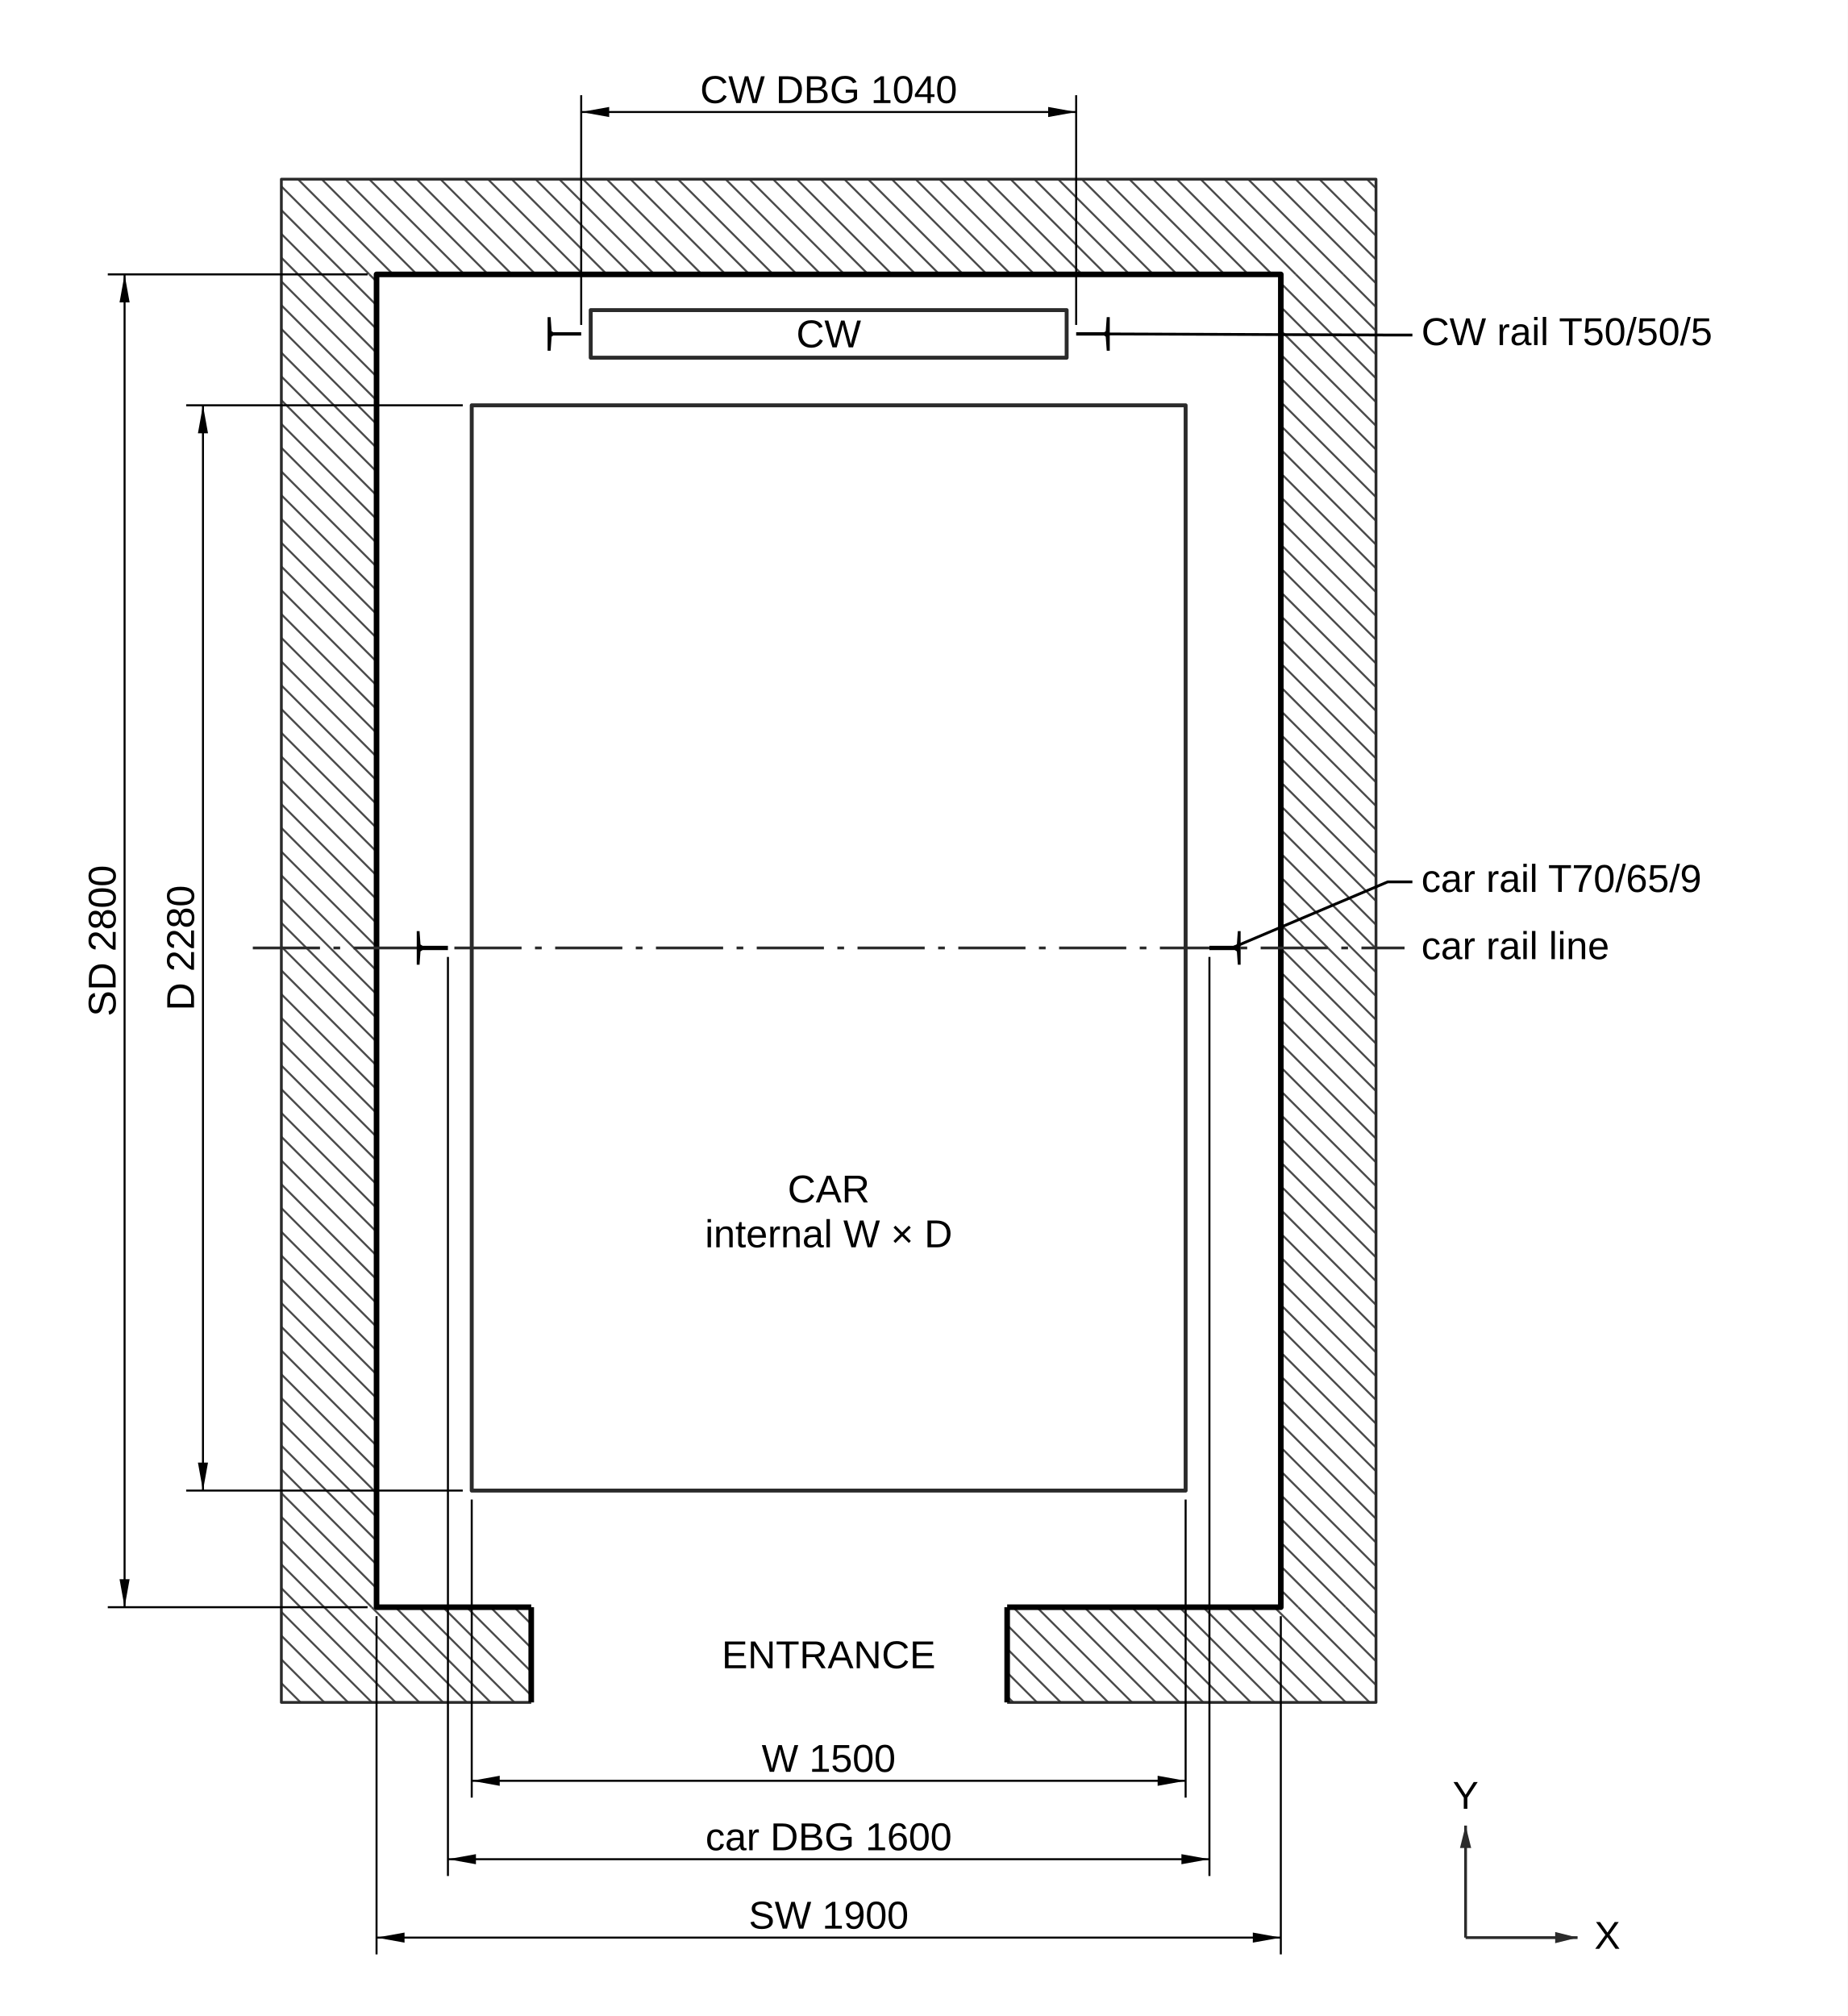
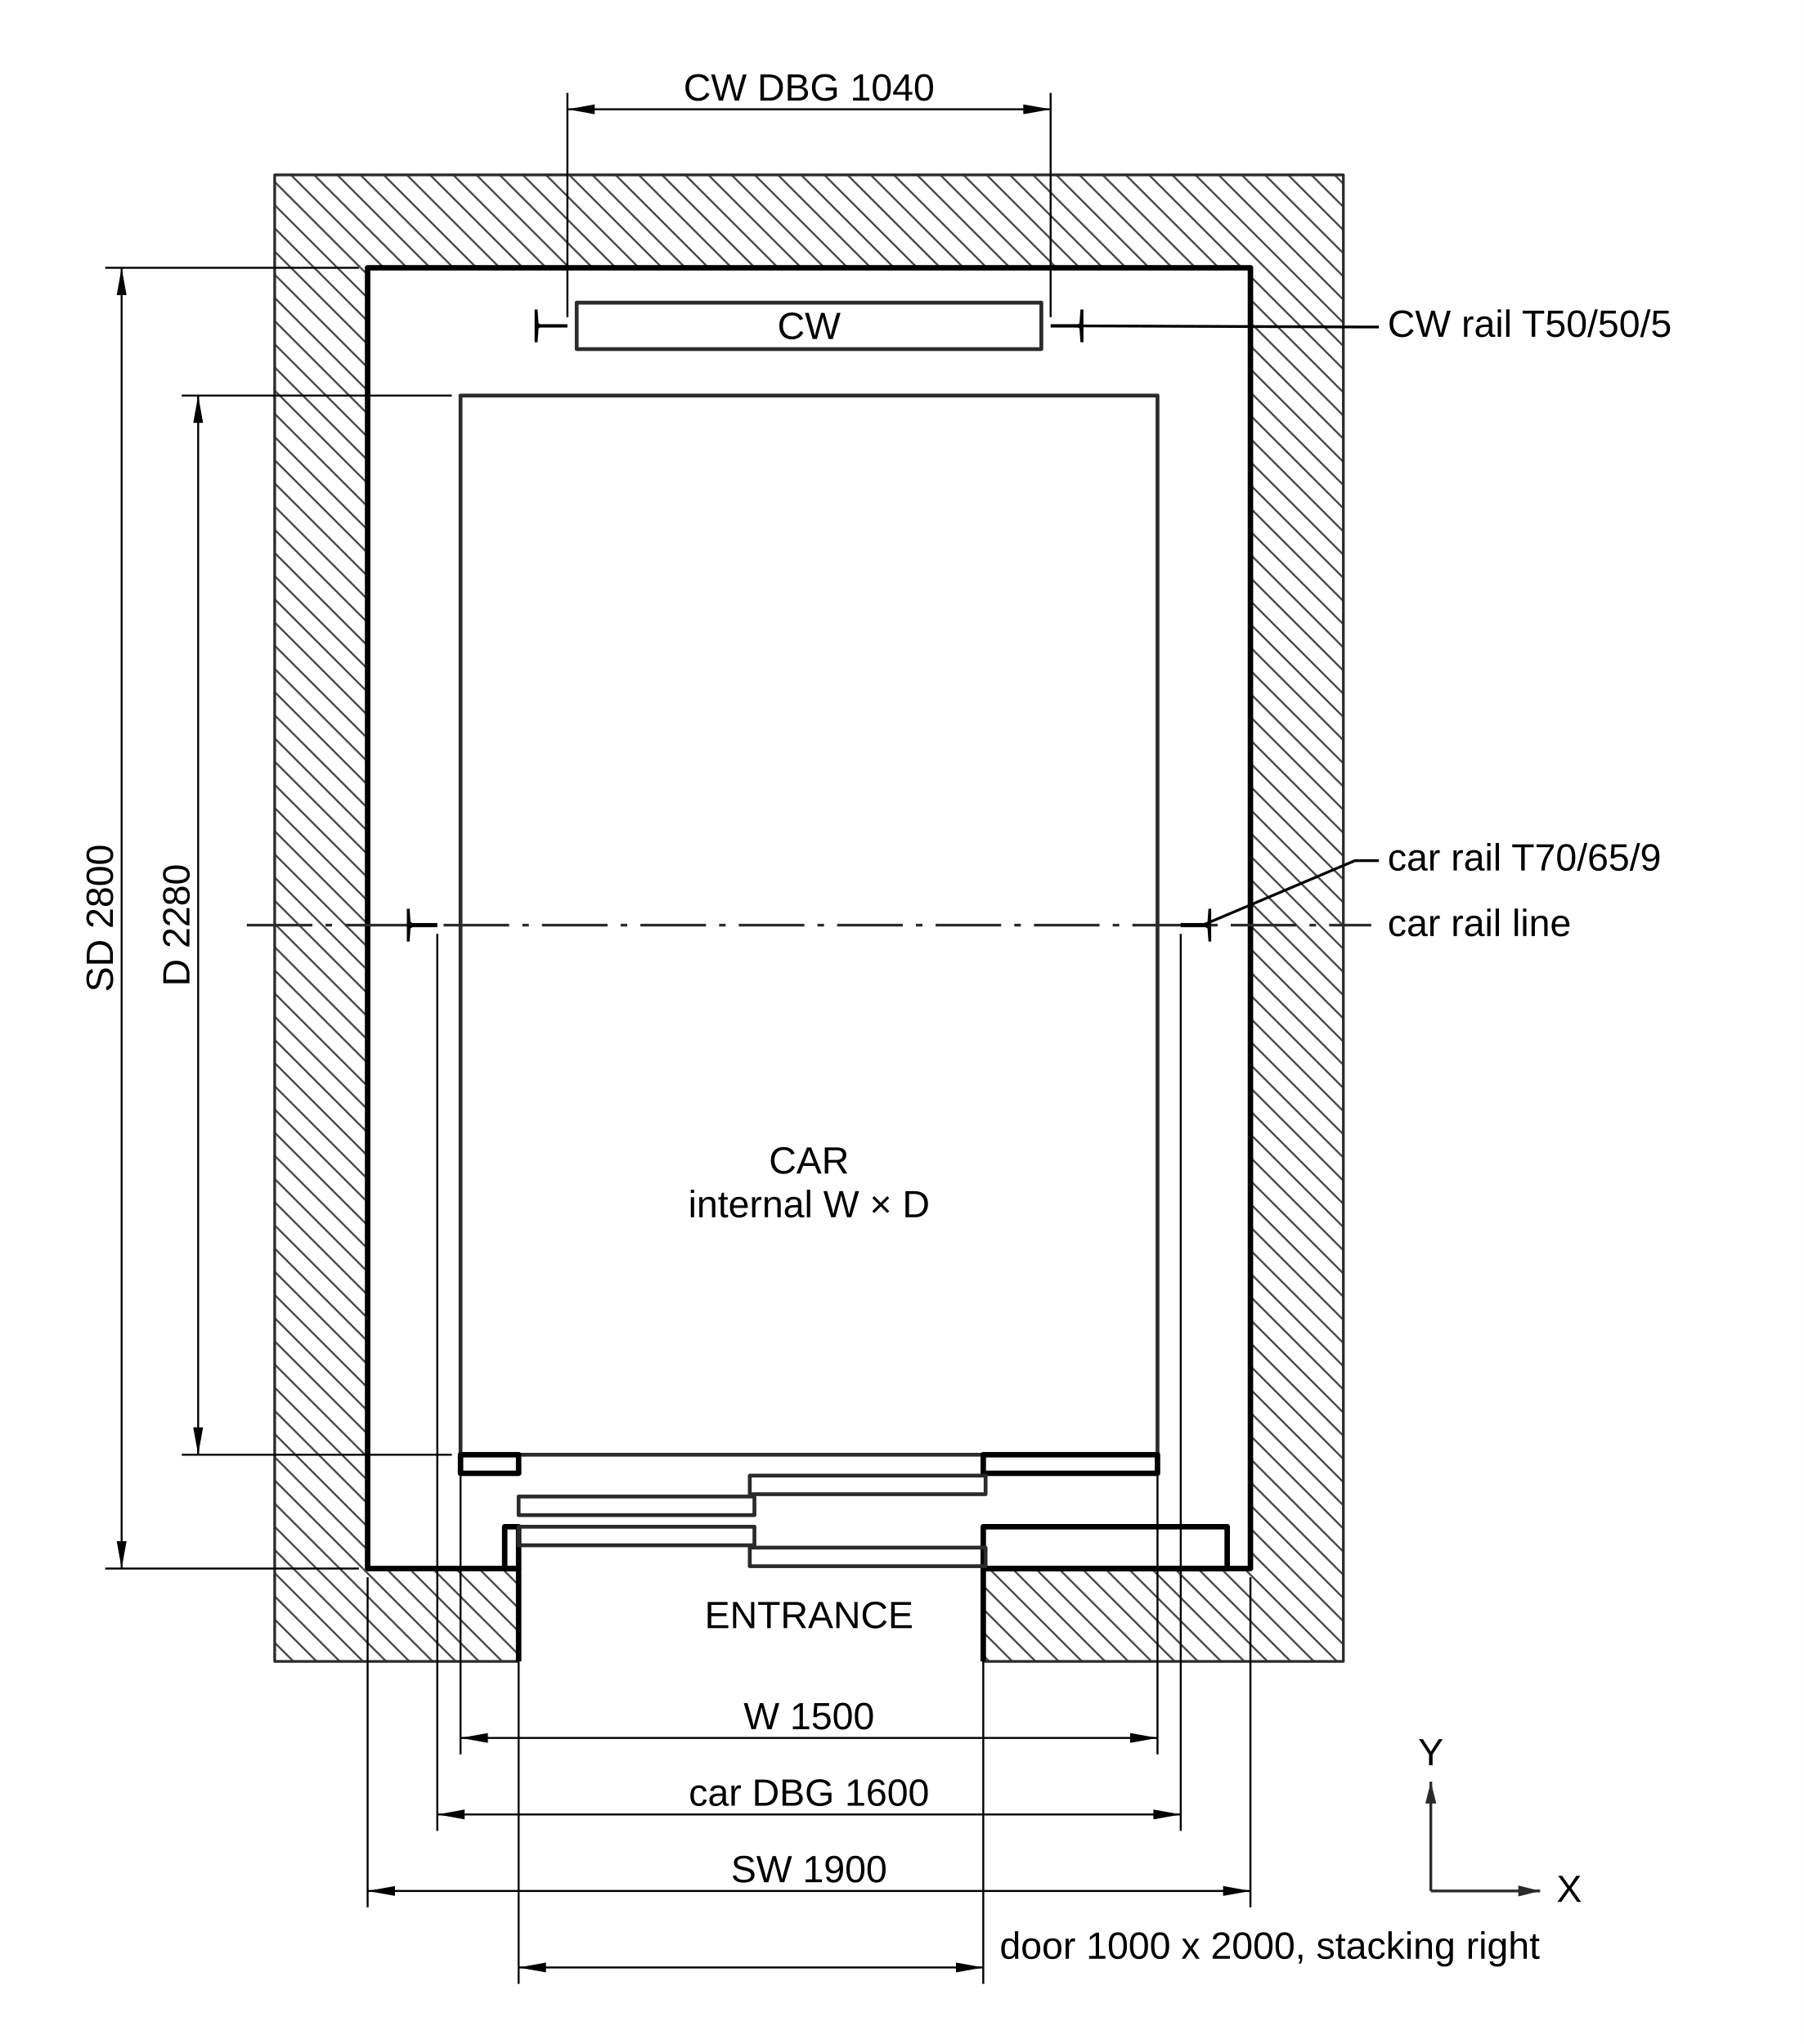
- <svg xmlns="http://www.w3.org/2000/svg" version="1.1" width="165mm" height="180mm" viewBox="0 0 1650 1800" data-figure="F1" data-view="0.043,-200,3000,25.125,16">
-   <rect x="0" y="0" width="1650" height="1800" fill="#FFFFFF" />
+ <svg xmlns="http://www.w3.org/2000/svg" version="1.1" width="165mm" height="187mm" viewBox="0 0 1650 1870" data-figure="F1" data-view="0.043,-200,3000,25.125,16">
+   <rect x="0" y="0" width="1650" height="1870" fill="#FFFFFF" />
  <polyline points="1220.66,160 1228.75,168.09" fill="none" stroke="#4A4A4A" stroke-width="1.8" stroke-linejoin="round" stroke-linecap="butt" />
  <polyline points="1199.45,160 1228.75,189.3" fill="none" stroke="#4A4A4A" stroke-width="1.8" stroke-linejoin="round" stroke-linecap="butt" />
  <polyline points="1178.23,160 1228.75,210.52" fill="none" stroke="#4A4A4A" stroke-width="1.8" stroke-linejoin="round" stroke-linecap="butt" />
  <polyline points="1157.02,160 1228.75,231.73" fill="none" stroke="#4A4A4A" stroke-width="1.8" stroke-linejoin="round" stroke-linecap="butt" />
  <polyline points="1135.81,160 1220.81,245" fill="none" stroke="#4A4A4A" stroke-width="1.8" stroke-linejoin="round" stroke-linecap="butt" />
  <polyline points="1114.59,160 1199.59,245" fill="none" stroke="#4A4A4A" stroke-width="1.8" stroke-linejoin="round" stroke-linecap="butt" />
  <polyline points="1093.38,160 1178.38,245" fill="none" stroke="#4A4A4A" stroke-width="1.8" stroke-linejoin="round" stroke-linecap="butt" />
  <polyline points="1072.17,160 1157.17,245" fill="none" stroke="#4A4A4A" stroke-width="1.8" stroke-linejoin="round" stroke-linecap="butt" />
  <polyline points="1050.95,160 1135.95,245" fill="none" stroke="#4A4A4A" stroke-width="1.8" stroke-linejoin="round" stroke-linecap="butt" />
  <polyline points="1029.74,160 1114.74,245" fill="none" stroke="#4A4A4A" stroke-width="1.8" stroke-linejoin="round" stroke-linecap="butt" />
  <polyline points="1008.53,160 1093.53,245" fill="none" stroke="#4A4A4A" stroke-width="1.8" stroke-linejoin="round" stroke-linecap="butt" />
  <polyline points="987.31,160 1072.31,245" fill="none" stroke="#4A4A4A" stroke-width="1.8" stroke-linejoin="round" stroke-linecap="butt" />
  <polyline points="966.1,160 1051.1,245" fill="none" stroke="#4A4A4A" stroke-width="1.8" stroke-linejoin="round" stroke-linecap="butt" />
  <polyline points="944.89,160 1029.89,245" fill="none" stroke="#4A4A4A" stroke-width="1.8" stroke-linejoin="round" stroke-linecap="butt" />
  <polyline points="923.68,160 1008.68,245" fill="none" stroke="#4A4A4A" stroke-width="1.8" stroke-linejoin="round" stroke-linecap="butt" />
  <polyline points="902.46,160 987.46,245" fill="none" stroke="#4A4A4A" stroke-width="1.8" stroke-linejoin="round" stroke-linecap="butt" />
  <polyline points="881.25,160 966.25,245" fill="none" stroke="#4A4A4A" stroke-width="1.8" stroke-linejoin="round" stroke-linecap="butt" />
  <polyline points="860.04,160 945.04,245" fill="none" stroke="#4A4A4A" stroke-width="1.8" stroke-linejoin="round" stroke-linecap="butt" />
  <polyline points="838.82,160 923.82,245" fill="none" stroke="#4A4A4A" stroke-width="1.8" stroke-linejoin="round" stroke-linecap="butt" />
  <polyline points="817.61,160 902.61,245" fill="none" stroke="#4A4A4A" stroke-width="1.8" stroke-linejoin="round" stroke-linecap="butt" />
  <polyline points="796.4,160 881.4,245" fill="none" stroke="#4A4A4A" stroke-width="1.8" stroke-linejoin="round" stroke-linecap="butt" />
  <polyline points="775.18,160 860.18,245" fill="none" stroke="#4A4A4A" stroke-width="1.8" stroke-linejoin="round" stroke-linecap="butt" />
  <polyline points="753.97,160 838.97,245" fill="none" stroke="#4A4A4A" stroke-width="1.8" stroke-linejoin="round" stroke-linecap="butt" />
  <polyline points="732.76,160 817.76,245" fill="none" stroke="#4A4A4A" stroke-width="1.8" stroke-linejoin="round" stroke-linecap="butt" />
  <polyline points="711.54,160 796.54,245" fill="none" stroke="#4A4A4A" stroke-width="1.8" stroke-linejoin="round" stroke-linecap="butt" />
  <polyline points="690.33,160 775.33,245" fill="none" stroke="#4A4A4A" stroke-width="1.8" stroke-linejoin="round" stroke-linecap="butt" />
  <polyline points="669.12,160 754.12,245" fill="none" stroke="#4A4A4A" stroke-width="1.8" stroke-linejoin="round" stroke-linecap="butt" />
  <polyline points="647.9,160 732.9,245" fill="none" stroke="#4A4A4A" stroke-width="1.8" stroke-linejoin="round" stroke-linecap="butt" />
  <polyline points="626.69,160 711.69,245" fill="none" stroke="#4A4A4A" stroke-width="1.8" stroke-linejoin="round" stroke-linecap="butt" />
  <polyline points="605.48,160 690.48,245" fill="none" stroke="#4A4A4A" stroke-width="1.8" stroke-linejoin="round" stroke-linecap="butt" />
  <polyline points="584.26,160 669.26,245" fill="none" stroke="#4A4A4A" stroke-width="1.8" stroke-linejoin="round" stroke-linecap="butt" />
  <polyline points="563.05,160 648.05,245" fill="none" stroke="#4A4A4A" stroke-width="1.8" stroke-linejoin="round" stroke-linecap="butt" />
  <polyline points="541.84,160 626.84,245" fill="none" stroke="#4A4A4A" stroke-width="1.8" stroke-linejoin="round" stroke-linecap="butt" />
  <polyline points="520.62,160 605.62,245" fill="none" stroke="#4A4A4A" stroke-width="1.8" stroke-linejoin="round" stroke-linecap="butt" />
  <polyline points="499.41,160 584.41,245" fill="none" stroke="#4A4A4A" stroke-width="1.8" stroke-linejoin="round" stroke-linecap="butt" />
  <polyline points="478.2,160 563.2,245" fill="none" stroke="#4A4A4A" stroke-width="1.8" stroke-linejoin="round" stroke-linecap="butt" />
  <polyline points="456.98,160 541.98,245" fill="none" stroke="#4A4A4A" stroke-width="1.8" stroke-linejoin="round" stroke-linecap="butt" />
  <polyline points="435.77,160 520.77,245" fill="none" stroke="#4A4A4A" stroke-width="1.8" stroke-linejoin="round" stroke-linecap="butt" />
  <polyline points="414.56,160 499.56,245" fill="none" stroke="#4A4A4A" stroke-width="1.8" stroke-linejoin="round" stroke-linecap="butt" />
  <polyline points="393.35,160 478.35,245" fill="none" stroke="#4A4A4A" stroke-width="1.8" stroke-linejoin="round" stroke-linecap="butt" />
  <polyline points="372.13,160 457.13,245" fill="none" stroke="#4A4A4A" stroke-width="1.8" stroke-linejoin="round" stroke-linecap="butt" />
  <polyline points="350.92,160 435.92,245" fill="none" stroke="#4A4A4A" stroke-width="1.8" stroke-linejoin="round" stroke-linecap="butt" />
  <polyline points="329.71,160 414.71,245" fill="none" stroke="#4A4A4A" stroke-width="1.8" stroke-linejoin="round" stroke-linecap="butt" />
  <polyline points="308.49,160 393.49,245" fill="none" stroke="#4A4A4A" stroke-width="1.8" stroke-linejoin="round" stroke-linecap="butt" />
  <polyline points="287.28,160 372.28,245" fill="none" stroke="#4A4A4A" stroke-width="1.8" stroke-linejoin="round" stroke-linecap="butt" />
  <polyline points="266.07,160 351.07,245" fill="none" stroke="#4A4A4A" stroke-width="1.8" stroke-linejoin="round" stroke-linecap="butt" />
  <polyline points="251.25,166.4 329.85,245" fill="none" stroke="#4A4A4A" stroke-width="1.8" stroke-linejoin="round" stroke-linecap="butt" />
  <polyline points="251.25,187.61 308.64,245" fill="none" stroke="#4A4A4A" stroke-width="1.8" stroke-linejoin="round" stroke-linecap="butt" />
  <polyline points="251.25,208.82 287.43,245" fill="none" stroke="#4A4A4A" stroke-width="1.8" stroke-linejoin="round" stroke-linecap="butt" />
  <polyline points="251.25,230.04 266.21,245" fill="none" stroke="#4A4A4A" stroke-width="1.8" stroke-linejoin="round" stroke-linecap="butt" />
  <polyline points="329.85,245 336.25,251.4" fill="none" stroke="#4A4A4A" stroke-width="1.8" stroke-linejoin="round" stroke-linecap="butt" />
  <polyline points="308.64,245 336.25,272.61" fill="none" stroke="#4A4A4A" stroke-width="1.8" stroke-linejoin="round" stroke-linecap="butt" />
  <polyline points="287.43,245 336.25,293.82" fill="none" stroke="#4A4A4A" stroke-width="1.8" stroke-linejoin="round" stroke-linecap="butt" />
  <polyline points="266.21,245 336.25,315.04" fill="none" stroke="#4A4A4A" stroke-width="1.8" stroke-linejoin="round" stroke-linecap="butt" />
  <polyline points="251.25,251.25 336.25,336.25" fill="none" stroke="#4A4A4A" stroke-width="1.8" stroke-linejoin="round" stroke-linecap="butt" />
  <polyline points="251.25,272.46 336.25,357.46" fill="none" stroke="#4A4A4A" stroke-width="1.8" stroke-linejoin="round" stroke-linecap="butt" />
  <polyline points="251.25,293.68 336.25,378.68" fill="none" stroke="#4A4A4A" stroke-width="1.8" stroke-linejoin="round" stroke-linecap="butt" />
  <polyline points="251.25,314.89 336.25,399.89" fill="none" stroke="#4A4A4A" stroke-width="1.8" stroke-linejoin="round" stroke-linecap="butt" />
  <polyline points="251.25,336.1 336.25,421.1" fill="none" stroke="#4A4A4A" stroke-width="1.8" stroke-linejoin="round" stroke-linecap="butt" />
  <polyline points="251.25,357.32 336.25,442.32" fill="none" stroke="#4A4A4A" stroke-width="1.8" stroke-linejoin="round" stroke-linecap="butt" />
  <polyline points="251.25,378.53 336.25,463.53" fill="none" stroke="#4A4A4A" stroke-width="1.8" stroke-linejoin="round" stroke-linecap="butt" />
  <polyline points="251.25,399.74 336.25,484.74" fill="none" stroke="#4A4A4A" stroke-width="1.8" stroke-linejoin="round" stroke-linecap="butt" />
  <polyline points="251.25,420.96 336.25,505.96" fill="none" stroke="#4A4A4A" stroke-width="1.8" stroke-linejoin="round" stroke-linecap="butt" />
  <polyline points="251.25,442.17 336.25,527.17" fill="none" stroke="#4A4A4A" stroke-width="1.8" stroke-linejoin="round" stroke-linecap="butt" />
  <polyline points="251.25,463.38 336.25,548.38" fill="none" stroke="#4A4A4A" stroke-width="1.8" stroke-linejoin="round" stroke-linecap="butt" />
  <polyline points="251.25,484.6 336.25,569.6" fill="none" stroke="#4A4A4A" stroke-width="1.8" stroke-linejoin="round" stroke-linecap="butt" />
  <polyline points="251.25,505.81 336.25,590.81" fill="none" stroke="#4A4A4A" stroke-width="1.8" stroke-linejoin="round" stroke-linecap="butt" />
  <polyline points="251.25,527.02 336.25,612.02" fill="none" stroke="#4A4A4A" stroke-width="1.8" stroke-linejoin="round" stroke-linecap="butt" />
  <polyline points="251.25,548.23 336.25,633.23" fill="none" stroke="#4A4A4A" stroke-width="1.8" stroke-linejoin="round" stroke-linecap="butt" />
  <polyline points="251.25,569.45 336.25,654.45" fill="none" stroke="#4A4A4A" stroke-width="1.8" stroke-linejoin="round" stroke-linecap="butt" />
  <polyline points="251.25,590.66 336.25,675.66" fill="none" stroke="#4A4A4A" stroke-width="1.8" stroke-linejoin="round" stroke-linecap="butt" />
  <polyline points="251.25,611.87 336.25,696.87" fill="none" stroke="#4A4A4A" stroke-width="1.8" stroke-linejoin="round" stroke-linecap="butt" />
  <polyline points="251.25,633.09 336.25,718.09" fill="none" stroke="#4A4A4A" stroke-width="1.8" stroke-linejoin="round" stroke-linecap="butt" />
  <polyline points="251.25,654.3 336.25,739.3" fill="none" stroke="#4A4A4A" stroke-width="1.8" stroke-linejoin="round" stroke-linecap="butt" />
  <polyline points="251.25,675.51 336.25,760.51" fill="none" stroke="#4A4A4A" stroke-width="1.8" stroke-linejoin="round" stroke-linecap="butt" />
  <polyline points="251.25,696.73 336.25,781.73" fill="none" stroke="#4A4A4A" stroke-width="1.8" stroke-linejoin="round" stroke-linecap="butt" />
  <polyline points="251.25,717.94 336.25,802.94" fill="none" stroke="#4A4A4A" stroke-width="1.8" stroke-linejoin="round" stroke-linecap="butt" />
  <polyline points="251.25,739.15 336.25,824.15" fill="none" stroke="#4A4A4A" stroke-width="1.8" stroke-linejoin="round" stroke-linecap="butt" />
  <polyline points="251.25,760.37 336.25,845.37" fill="none" stroke="#4A4A4A" stroke-width="1.8" stroke-linejoin="round" stroke-linecap="butt" />
  <polyline points="251.25,781.58 336.25,866.58" fill="none" stroke="#4A4A4A" stroke-width="1.8" stroke-linejoin="round" stroke-linecap="butt" />
  <polyline points="251.25,802.79 336.25,887.79" fill="none" stroke="#4A4A4A" stroke-width="1.8" stroke-linejoin="round" stroke-linecap="butt" />
  <polyline points="251.25,824.01 336.25,909.01" fill="none" stroke="#4A4A4A" stroke-width="1.8" stroke-linejoin="round" stroke-linecap="butt" />
  <polyline points="251.25,845.22 336.25,930.22" fill="none" stroke="#4A4A4A" stroke-width="1.8" stroke-linejoin="round" stroke-linecap="butt" />
  <polyline points="251.25,866.43 336.25,951.43" fill="none" stroke="#4A4A4A" stroke-width="1.8" stroke-linejoin="round" stroke-linecap="butt" />
  <polyline points="251.25,887.65 336.25,972.65" fill="none" stroke="#4A4A4A" stroke-width="1.8" stroke-linejoin="round" stroke-linecap="butt" />
  <polyline points="251.25,908.86 336.25,993.86" fill="none" stroke="#4A4A4A" stroke-width="1.8" stroke-linejoin="round" stroke-linecap="butt" />
  <polyline points="251.25,930.07 336.25,1015.07" fill="none" stroke="#4A4A4A" stroke-width="1.8" stroke-linejoin="round" stroke-linecap="butt" />
  <polyline points="251.25,951.29 336.25,1036.29" fill="none" stroke="#4A4A4A" stroke-width="1.8" stroke-linejoin="round" stroke-linecap="butt" />
  <polyline points="251.25,972.5 336.25,1057.5" fill="none" stroke="#4A4A4A" stroke-width="1.8" stroke-linejoin="round" stroke-linecap="butt" />
  <polyline points="251.25,993.71 336.25,1078.71" fill="none" stroke="#4A4A4A" stroke-width="1.8" stroke-linejoin="round" stroke-linecap="butt" />
  <polyline points="251.25,1014.93 336.25,1099.93" fill="none" stroke="#4A4A4A" stroke-width="1.8" stroke-linejoin="round" stroke-linecap="butt" />
  <polyline points="251.25,1036.14 336.25,1121.14" fill="none" stroke="#4A4A4A" stroke-width="1.8" stroke-linejoin="round" stroke-linecap="butt" />
  <polyline points="251.25,1057.35 336.25,1142.35" fill="none" stroke="#4A4A4A" stroke-width="1.8" stroke-linejoin="round" stroke-linecap="butt" />
  <polyline points="251.25,1078.56 336.25,1163.56" fill="none" stroke="#4A4A4A" stroke-width="1.8" stroke-linejoin="round" stroke-linecap="butt" />
  <polyline points="251.25,1099.78 336.25,1184.78" fill="none" stroke="#4A4A4A" stroke-width="1.8" stroke-linejoin="round" stroke-linecap="butt" />
  <polyline points="251.25,1120.99 336.25,1205.99" fill="none" stroke="#4A4A4A" stroke-width="1.8" stroke-linejoin="round" stroke-linecap="butt" />
  <polyline points="251.25,1142.2 336.25,1227.2" fill="none" stroke="#4A4A4A" stroke-width="1.8" stroke-linejoin="round" stroke-linecap="butt" />
  <polyline points="251.25,1163.42 336.25,1248.42" fill="none" stroke="#4A4A4A" stroke-width="1.8" stroke-linejoin="round" stroke-linecap="butt" />
  <polyline points="251.25,1184.63 336.25,1269.63" fill="none" stroke="#4A4A4A" stroke-width="1.8" stroke-linejoin="round" stroke-linecap="butt" />
  <polyline points="251.25,1205.84 336.25,1290.84" fill="none" stroke="#4A4A4A" stroke-width="1.8" stroke-linejoin="round" stroke-linecap="butt" />
  <polyline points="251.25,1227.06 336.25,1312.06" fill="none" stroke="#4A4A4A" stroke-width="1.8" stroke-linejoin="round" stroke-linecap="butt" />
  <polyline points="251.25,1248.27 336.25,1333.27" fill="none" stroke="#4A4A4A" stroke-width="1.8" stroke-linejoin="round" stroke-linecap="butt" />
  <polyline points="251.25,1269.48 336.25,1354.48" fill="none" stroke="#4A4A4A" stroke-width="1.8" stroke-linejoin="round" stroke-linecap="butt" />
  <polyline points="251.25,1290.7 336.25,1375.7" fill="none" stroke="#4A4A4A" stroke-width="1.8" stroke-linejoin="round" stroke-linecap="butt" />
  <polyline points="251.25,1311.91 336.25,1396.91" fill="none" stroke="#4A4A4A" stroke-width="1.8" stroke-linejoin="round" stroke-linecap="butt" />
  <polyline points="251.25,1333.12 336.25,1418.12" fill="none" stroke="#4A4A4A" stroke-width="1.8" stroke-linejoin="round" stroke-linecap="butt" />
  <polyline points="251.25,1354.34 331.91,1435" fill="none" stroke="#4A4A4A" stroke-width="1.8" stroke-linejoin="round" stroke-linecap="butt" />
  <polyline points="251.25,1375.55 310.7,1435" fill="none" stroke="#4A4A4A" stroke-width="1.8" stroke-linejoin="round" stroke-linecap="butt" />
  <polyline points="251.25,1396.76 289.49,1435" fill="none" stroke="#4A4A4A" stroke-width="1.8" stroke-linejoin="round" stroke-linecap="butt" />
  <polyline points="251.25,1417.98 268.27,1435" fill="none" stroke="#4A4A4A" stroke-width="1.8" stroke-linejoin="round" stroke-linecap="butt" />
  <polyline points="1220.81,245 1228.75,252.94" fill="none" stroke="#4A4A4A" stroke-width="1.8" stroke-linejoin="round" stroke-linecap="butt" />
  <polyline points="1199.59,245 1228.75,274.16" fill="none" stroke="#4A4A4A" stroke-width="1.8" stroke-linejoin="round" stroke-linecap="butt" />
  <polyline points="1178.38,245 1228.75,295.37" fill="none" stroke="#4A4A4A" stroke-width="1.8" stroke-linejoin="round" stroke-linecap="butt" />
  <polyline points="1157.17,245 1228.75,316.58" fill="none" stroke="#4A4A4A" stroke-width="1.8" stroke-linejoin="round" stroke-linecap="butt" />
  <polyline points="1143.75,252.8 1228.75,337.8" fill="none" stroke="#4A4A4A" stroke-width="1.8" stroke-linejoin="round" stroke-linecap="butt" />
  <polyline points="1143.75,274.01 1228.75,359.01" fill="none" stroke="#4A4A4A" stroke-width="1.8" stroke-linejoin="round" stroke-linecap="butt" />
  <polyline points="1143.75,295.22 1228.75,380.22" fill="none" stroke="#4A4A4A" stroke-width="1.8" stroke-linejoin="round" stroke-linecap="butt" />
  <polyline points="1143.75,316.44 1228.75,401.44" fill="none" stroke="#4A4A4A" stroke-width="1.8" stroke-linejoin="round" stroke-linecap="butt" />
  <polyline points="1143.75,337.65 1228.75,422.65" fill="none" stroke="#4A4A4A" stroke-width="1.8" stroke-linejoin="round" stroke-linecap="butt" />
  <polyline points="1143.75,358.86 1228.75,443.86" fill="none" stroke="#4A4A4A" stroke-width="1.8" stroke-linejoin="round" stroke-linecap="butt" />
  <polyline points="1143.75,380.07 1228.75,465.07" fill="none" stroke="#4A4A4A" stroke-width="1.8" stroke-linejoin="round" stroke-linecap="butt" />
  <polyline points="1143.75,401.29 1228.75,486.29" fill="none" stroke="#4A4A4A" stroke-width="1.8" stroke-linejoin="round" stroke-linecap="butt" />
  <polyline points="1143.75,422.5 1228.75,507.5" fill="none" stroke="#4A4A4A" stroke-width="1.8" stroke-linejoin="round" stroke-linecap="butt" />
  <polyline points="1143.75,443.71 1228.75,528.71" fill="none" stroke="#4A4A4A" stroke-width="1.8" stroke-linejoin="round" stroke-linecap="butt" />
  <polyline points="1143.75,464.93 1228.75,549.93" fill="none" stroke="#4A4A4A" stroke-width="1.8" stroke-linejoin="round" stroke-linecap="butt" />
  <polyline points="1143.75,486.14 1228.75,571.14" fill="none" stroke="#4A4A4A" stroke-width="1.8" stroke-linejoin="round" stroke-linecap="butt" />
  <polyline points="1143.75,507.35 1228.75,592.35" fill="none" stroke="#4A4A4A" stroke-width="1.8" stroke-linejoin="round" stroke-linecap="butt" />
  <polyline points="1143.75,528.57 1228.75,613.57" fill="none" stroke="#4A4A4A" stroke-width="1.8" stroke-linejoin="round" stroke-linecap="butt" />
  <polyline points="1143.75,549.78 1228.75,634.78" fill="none" stroke="#4A4A4A" stroke-width="1.8" stroke-linejoin="round" stroke-linecap="butt" />
  <polyline points="1143.75,570.99 1228.75,655.99" fill="none" stroke="#4A4A4A" stroke-width="1.8" stroke-linejoin="round" stroke-linecap="butt" />
  <polyline points="1143.75,592.21 1228.75,677.21" fill="none" stroke="#4A4A4A" stroke-width="1.8" stroke-linejoin="round" stroke-linecap="butt" />
  <polyline points="1143.75,613.42 1228.75,698.42" fill="none" stroke="#4A4A4A" stroke-width="1.8" stroke-linejoin="round" stroke-linecap="butt" />
  <polyline points="1143.75,634.63 1228.75,719.63" fill="none" stroke="#4A4A4A" stroke-width="1.8" stroke-linejoin="round" stroke-linecap="butt" />
  <polyline points="1143.75,655.85 1228.75,740.85" fill="none" stroke="#4A4A4A" stroke-width="1.8" stroke-linejoin="round" stroke-linecap="butt" />
  <polyline points="1143.75,677.06 1228.75,762.06" fill="none" stroke="#4A4A4A" stroke-width="1.8" stroke-linejoin="round" stroke-linecap="butt" />
  <polyline points="1143.75,698.27 1228.75,783.27" fill="none" stroke="#4A4A4A" stroke-width="1.8" stroke-linejoin="round" stroke-linecap="butt" />
  <polyline points="1143.75,719.49 1228.75,804.49" fill="none" stroke="#4A4A4A" stroke-width="1.8" stroke-linejoin="round" stroke-linecap="butt" />
  <polyline points="1143.75,740.7 1228.75,825.7" fill="none" stroke="#4A4A4A" stroke-width="1.8" stroke-linejoin="round" stroke-linecap="butt" />
  <polyline points="1143.75,761.91 1228.75,846.91" fill="none" stroke="#4A4A4A" stroke-width="1.8" stroke-linejoin="round" stroke-linecap="butt" />
  <polyline points="1143.75,783.13 1228.75,868.13" fill="none" stroke="#4A4A4A" stroke-width="1.8" stroke-linejoin="round" stroke-linecap="butt" />
  <polyline points="1143.75,804.34 1228.75,889.34" fill="none" stroke="#4A4A4A" stroke-width="1.8" stroke-linejoin="round" stroke-linecap="butt" />
  <polyline points="1143.75,825.55 1228.75,910.55" fill="none" stroke="#4A4A4A" stroke-width="1.8" stroke-linejoin="round" stroke-linecap="butt" />
  <polyline points="1143.75,846.77 1228.75,931.77" fill="none" stroke="#4A4A4A" stroke-width="1.8" stroke-linejoin="round" stroke-linecap="butt" />
  <polyline points="1143.75,867.98 1228.75,952.98" fill="none" stroke="#4A4A4A" stroke-width="1.8" stroke-linejoin="round" stroke-linecap="butt" />
  <polyline points="1143.75,889.19 1228.75,974.19" fill="none" stroke="#4A4A4A" stroke-width="1.8" stroke-linejoin="round" stroke-linecap="butt" />
  <polyline points="1143.75,910.4 1228.75,995.4" fill="none" stroke="#4A4A4A" stroke-width="1.8" stroke-linejoin="round" stroke-linecap="butt" />
  <polyline points="1143.75,931.62 1228.75,1016.62" fill="none" stroke="#4A4A4A" stroke-width="1.8" stroke-linejoin="round" stroke-linecap="butt" />
  <polyline points="1143.75,952.83 1228.75,1037.83" fill="none" stroke="#4A4A4A" stroke-width="1.8" stroke-linejoin="round" stroke-linecap="butt" />
  <polyline points="1143.75,974.04 1228.75,1059.04" fill="none" stroke="#4A4A4A" stroke-width="1.8" stroke-linejoin="round" stroke-linecap="butt" />
  <polyline points="1143.75,995.26 1228.75,1080.26" fill="none" stroke="#4A4A4A" stroke-width="1.8" stroke-linejoin="round" stroke-linecap="butt" />
  <polyline points="1143.75,1016.47 1228.75,1101.47" fill="none" stroke="#4A4A4A" stroke-width="1.8" stroke-linejoin="round" stroke-linecap="butt" />
  <polyline points="1143.75,1037.68 1228.75,1122.68" fill="none" stroke="#4A4A4A" stroke-width="1.8" stroke-linejoin="round" stroke-linecap="butt" />
  <polyline points="1143.75,1058.9 1228.75,1143.9" fill="none" stroke="#4A4A4A" stroke-width="1.8" stroke-linejoin="round" stroke-linecap="butt" />
  <polyline points="1143.75,1080.11 1228.75,1165.11" fill="none" stroke="#4A4A4A" stroke-width="1.8" stroke-linejoin="round" stroke-linecap="butt" />
  <polyline points="1143.75,1101.32 1228.75,1186.32" fill="none" stroke="#4A4A4A" stroke-width="1.8" stroke-linejoin="round" stroke-linecap="butt" />
  <polyline points="1143.75,1122.54 1228.75,1207.54" fill="none" stroke="#4A4A4A" stroke-width="1.8" stroke-linejoin="round" stroke-linecap="butt" />
  <polyline points="1143.75,1143.75 1228.75,1228.75" fill="none" stroke="#4A4A4A" stroke-width="1.8" stroke-linejoin="round" stroke-linecap="butt" />
  <polyline points="1143.75,1164.96 1228.75,1249.96" fill="none" stroke="#4A4A4A" stroke-width="1.8" stroke-linejoin="round" stroke-linecap="butt" />
  <polyline points="1143.75,1186.18 1228.75,1271.18" fill="none" stroke="#4A4A4A" stroke-width="1.8" stroke-linejoin="round" stroke-linecap="butt" />
  <polyline points="1143.75,1207.39 1228.75,1292.39" fill="none" stroke="#4A4A4A" stroke-width="1.8" stroke-linejoin="round" stroke-linecap="butt" />
  <polyline points="1143.75,1228.6 1228.75,1313.6" fill="none" stroke="#4A4A4A" stroke-width="1.8" stroke-linejoin="round" stroke-linecap="butt" />
  <polyline points="1143.75,1249.82 1228.75,1334.82" fill="none" stroke="#4A4A4A" stroke-width="1.8" stroke-linejoin="round" stroke-linecap="butt" />
  <polyline points="1143.75,1271.03 1228.75,1356.03" fill="none" stroke="#4A4A4A" stroke-width="1.8" stroke-linejoin="round" stroke-linecap="butt" />
  <polyline points="1143.75,1292.24 1228.75,1377.24" fill="none" stroke="#4A4A4A" stroke-width="1.8" stroke-linejoin="round" stroke-linecap="butt" />
  <polyline points="1143.75,1313.46 1228.75,1398.46" fill="none" stroke="#4A4A4A" stroke-width="1.8" stroke-linejoin="round" stroke-linecap="butt" />
  <polyline points="1143.75,1334.67 1228.75,1419.67" fill="none" stroke="#4A4A4A" stroke-width="1.8" stroke-linejoin="round" stroke-linecap="butt" />
  <polyline points="1143.75,1355.88 1222.87,1435" fill="none" stroke="#4A4A4A" stroke-width="1.8" stroke-linejoin="round" stroke-linecap="butt" />
  <polyline points="1143.75,1377.1 1201.65,1435" fill="none" stroke="#4A4A4A" stroke-width="1.8" stroke-linejoin="round" stroke-linecap="butt" />
  <polyline points="1143.75,1398.31 1180.44,1435" fill="none" stroke="#4A4A4A" stroke-width="1.8" stroke-linejoin="round" stroke-linecap="butt" />
  <polyline points="1143.75,1419.52 1159.23,1435" fill="none" stroke="#4A4A4A" stroke-width="1.8" stroke-linejoin="round" stroke-linecap="butt" />
  <polyline points="459.19,1435 474.38,1450.18" fill="none" stroke="#4A4A4A" stroke-width="1.8" stroke-linejoin="round" stroke-linecap="butt" />
  <polyline points="437.98,1435 474.38,1471.4" fill="none" stroke="#4A4A4A" stroke-width="1.8" stroke-linejoin="round" stroke-linecap="butt" />
  <polyline points="416.77,1435 474.38,1492.61" fill="none" stroke="#4A4A4A" stroke-width="1.8" stroke-linejoin="round" stroke-linecap="butt" />
  <polyline points="395.55,1435 474.38,1513.82" fill="none" stroke="#4A4A4A" stroke-width="1.8" stroke-linejoin="round" stroke-linecap="butt" />
  <polyline points="374.34,1435 459.34,1520" fill="none" stroke="#4A4A4A" stroke-width="1.8" stroke-linejoin="round" stroke-linecap="butt" />
  <polyline points="353.13,1435 438.13,1520" fill="none" stroke="#4A4A4A" stroke-width="1.8" stroke-linejoin="round" stroke-linecap="butt" />
  <polyline points="331.91,1435 416.91,1520" fill="none" stroke="#4A4A4A" stroke-width="1.8" stroke-linejoin="round" stroke-linecap="butt" />
  <polyline points="310.7,1435 395.7,1520" fill="none" stroke="#4A4A4A" stroke-width="1.8" stroke-linejoin="round" stroke-linecap="butt" />
  <polyline points="289.49,1435 374.49,1520" fill="none" stroke="#4A4A4A" stroke-width="1.8" stroke-linejoin="round" stroke-linecap="butt" />
  <polyline points="268.27,1435 353.27,1520" fill="none" stroke="#4A4A4A" stroke-width="1.8" stroke-linejoin="round" stroke-linecap="butt" />
  <polyline points="251.25,1439.19 332.06,1520" fill="none" stroke="#4A4A4A" stroke-width="1.8" stroke-linejoin="round" stroke-linecap="butt" />
  <polyline points="251.25,1460.4 310.85,1520" fill="none" stroke="#4A4A4A" stroke-width="1.8" stroke-linejoin="round" stroke-linecap="butt" />
  <polyline points="251.25,1481.62 289.63,1520" fill="none" stroke="#4A4A4A" stroke-width="1.8" stroke-linejoin="round" stroke-linecap="butt" />
  <polyline points="251.25,1502.83 268.42,1520" fill="none" stroke="#4A4A4A" stroke-width="1.8" stroke-linejoin="round" stroke-linecap="butt" />
  <polyline points="1222.87,1435 1228.75,1440.88" fill="none" stroke="#4A4A4A" stroke-width="1.8" stroke-linejoin="round" stroke-linecap="butt" />
  <polyline points="1201.65,1435 1228.75,1462.1" fill="none" stroke="#4A4A4A" stroke-width="1.8" stroke-linejoin="round" stroke-linecap="butt" />
  <polyline points="1180.44,1435 1228.75,1483.31" fill="none" stroke="#4A4A4A" stroke-width="1.8" stroke-linejoin="round" stroke-linecap="butt" />
  <polyline points="1159.23,1435 1228.75,1504.52" fill="none" stroke="#4A4A4A" stroke-width="1.8" stroke-linejoin="round" stroke-linecap="butt" />
  <polyline points="1138.02,1435 1223.02,1520" fill="none" stroke="#4A4A4A" stroke-width="1.8" stroke-linejoin="round" stroke-linecap="butt" />
  <polyline points="1116.8,1435 1201.8,1520" fill="none" stroke="#4A4A4A" stroke-width="1.8" stroke-linejoin="round" stroke-linecap="butt" />
  <polyline points="1095.59,1435 1180.59,1520" fill="none" stroke="#4A4A4A" stroke-width="1.8" stroke-linejoin="round" stroke-linecap="butt" />
  <polyline points="1074.38,1435 1159.38,1520" fill="none" stroke="#4A4A4A" stroke-width="1.8" stroke-linejoin="round" stroke-linecap="butt" />
  <polyline points="1053.16,1435 1138.16,1520" fill="none" stroke="#4A4A4A" stroke-width="1.8" stroke-linejoin="round" stroke-linecap="butt" />
  <polyline points="1031.95,1435 1116.95,1520" fill="none" stroke="#4A4A4A" stroke-width="1.8" stroke-linejoin="round" stroke-linecap="butt" />
  <polyline points="1010.74,1435 1095.74,1520" fill="none" stroke="#4A4A4A" stroke-width="1.8" stroke-linejoin="round" stroke-linecap="butt" />
  <polyline points="989.52,1435 1074.52,1520" fill="none" stroke="#4A4A4A" stroke-width="1.8" stroke-linejoin="round" stroke-linecap="butt" />
  <polyline points="968.31,1435 1053.31,1520" fill="none" stroke="#4A4A4A" stroke-width="1.8" stroke-linejoin="round" stroke-linecap="butt" />
  <polyline points="947.1,1435 1032.1,1520" fill="none" stroke="#4A4A4A" stroke-width="1.8" stroke-linejoin="round" stroke-linecap="butt" />
  <polyline points="925.88,1435 1010.88,1520" fill="none" stroke="#4A4A4A" stroke-width="1.8" stroke-linejoin="round" stroke-linecap="butt" />
  <polyline points="904.67,1435 989.67,1520" fill="none" stroke="#4A4A4A" stroke-width="1.8" stroke-linejoin="round" stroke-linecap="butt" />
  <polyline points="899.38,1450.92 968.46,1520" fill="none" stroke="#4A4A4A" stroke-width="1.8" stroke-linejoin="round" stroke-linecap="butt" />
  <polyline points="899.38,1472.13 947.24,1520" fill="none" stroke="#4A4A4A" stroke-width="1.8" stroke-linejoin="round" stroke-linecap="butt" />
  <polyline points="899.38,1493.34 926.03,1520" fill="none" stroke="#4A4A4A" stroke-width="1.8" stroke-linejoin="round" stroke-linecap="butt" />
  <polyline points="899.38,1514.56 904.82,1520" fill="none" stroke="#4A4A4A" stroke-width="1.8" stroke-linejoin="round" stroke-linecap="butt" />
  <polyline points="474.38,1520 251.25,1520 251.25,160 1228.75,160 1228.75,1520 899.38,1520" fill="none" stroke="#2B2B2B" stroke-width="2.5" stroke-linejoin="round" stroke-linecap="butt" />
  <polyline data-tag="shaft" data-value="1900,2800" points="474.38,1435 336.25,1435 336.25,245 1143.75,245 1143.75,1435 899.38,1435" fill="none" stroke="#000000" stroke-width="5" stroke-linejoin="round" stroke-linecap="butt" />
  <polyline data-tag="door-jamb-left" data-value="325" points="474.38,1520 474.38,1435" fill="none" stroke="#000000" stroke-width="5" stroke-linejoin="round" stroke-linecap="butt" />
  <polyline data-tag="door-jamb-right" data-value="1325" points="899.38,1520 899.38,1435" fill="none" stroke="#000000" stroke-width="5" stroke-linejoin="round" stroke-linecap="butt" />
  <text data-tag="entrance" data-value="1000" x="740" y="1489.5" font-family="ISOCPEUR, 'Arial Narrow', Arial, sans-serif" font-size="34.72" text-anchor="middle" fill="#000000">ENTRANCE</text>
  <polygon data-tag="car" data-value="1500,2280" points="421.25,1330.88 1058.75,1330.88 1058.75,361.88 421.25,361.88" fill="none" stroke="#2B2B2B" stroke-width="3.5" stroke-linejoin="round" stroke-linecap="butt" />
  <polygon data-tag="counterweight" points="527.5,319.38 952.5,319.38 952.5,276.88 527.5,276.88" fill="none" stroke="#2B2B2B" stroke-width="3.5" stroke-linejoin="round" stroke-linecap="butt" />
  <polyline data-tag="car-rail-line" data-value="1385" points="225.75,846.38 1254.25,846.38" fill="none" stroke="#2B2B2B" stroke-width="2.5" stroke-linejoin="round" stroke-linecap="butt" stroke-dasharray="60 12 6 12" />
  <polygon data-tag="car-rail-left" data-value="150" points="372.14,861.38 372.14,831.38 374.65,831.38 375.49,843.29 377.34,844.45 400,844.45 400,848.3 377.34,848.3 375.49,849.46 374.65,861.38" fill="#000000" stroke="none" />
  <polygon data-tag="car-rail-right" data-value="1750" points="1107.86,861.38 1107.86,831.38 1105.35,831.38 1104.51,843.29 1102.66,844.45 1080,844.45 1080,848.3 1102.66,848.3 1104.51,849.46 1105.35,861.38" fill="#000000" stroke="none" />
  <polygon data-tag="cw-rail-left" data-value="430" points="489,313.13 489,283.13 491.7,283.13 492.6,295.73 494.04,296.63 519,296.63 519,299.63 494.04,299.63 492.6,300.53 491.7,313.13" fill="#000000" stroke="none" />
  <polygon data-tag="cw-rail-right" data-value="1470" points="991,313.13 991,283.13 988.3,283.13 987.4,295.73 985.96,296.63 961,296.63 961,299.63 985.96,299.63 987.4,300.53 988.3,313.13" fill="#000000" stroke="none" />
+   <polygon data-tag="door-car-return-left" points="421.25,1347.88 474.38,1347.88 474.38,1330.88 421.25,1330.88" fill="none" stroke="#000000" stroke-width="5" stroke-linejoin="round" stroke-linecap="butt" />
+   <polygon data-tag="door-car-return-right" points="899.38,1347.88 1058.75,1347.88 1058.75,1330.88 899.38,1330.88" fill="none" stroke="#000000" stroke-width="5" stroke-linejoin="round" stroke-linecap="butt" />
+   <polygon data-tag="door-frame-jamb" points="461.63,1435 474.38,1435 474.38,1396.75 461.63,1396.75" fill="none" stroke="#000000" stroke-width="5" stroke-linejoin="round" stroke-linecap="butt" />
+   <polygon data-tag="door-frame-pocket" points="899.38,1435 1122.5,1435 1122.5,1396.75 899.38,1396.75" fill="none" stroke="#000000" stroke-width="5" stroke-linejoin="round" stroke-linecap="butt" />
+   <polygon data-tag="door-landing-panel-1" points="474.38,1413.75 690.06,1413.75 690.06,1396.75 474.38,1396.75" fill="none" stroke="#2B2B2B" stroke-width="3.5" stroke-linejoin="round" stroke-linecap="butt" />
+   <polygon data-tag="door-landing-panel-2" points="685.81,1432.88 901.5,1432.88 901.5,1415.88 685.81,1415.88" fill="none" stroke="#2B2B2B" stroke-width="3.5" stroke-linejoin="round" stroke-linecap="butt" />
+   <polygon data-tag="door-car-panel-1" points="474.38,1386.13 690.06,1386.13 690.06,1369.13 474.38,1369.13" fill="none" stroke="#2B2B2B" stroke-width="3.5" stroke-linejoin="round" stroke-linecap="butt" />
+   <polygon data-tag="door-car-panel-2" points="685.81,1367 901.5,1367 901.5,1350 685.81,1350" fill="none" stroke="#2B2B2B" stroke-width="3.5" stroke-linejoin="round" stroke-linecap="butt" />
  <text x="740" y="1073.63" font-family="ISOCPEUR, 'Arial Narrow', Arial, sans-serif" font-size="34.72" text-anchor="middle" fill="#000000">CAR</text>
  <text x="740" y="1113.63" font-family="ISOCPEUR, 'Arial Narrow', Arial, sans-serif" font-size="34.72" text-anchor="middle" fill="#000000">internal W × D</text>
  <text x="740" y="310.13" font-family="ISOCPEUR, 'Arial Narrow', Arial, sans-serif" font-size="34.72" text-anchor="middle" fill="#000000">CW</text>
  <text x="1269.25" y="856.38" font-family="ISOCPEUR, 'Arial Narrow', Arial, sans-serif" font-size="34.72" text-anchor="start" fill="#000000">car rail line</text>
  <polyline data-tag="car-rail-label-leader" points="1100.08,846.38 1239.25,787.38 1261.25,787.38" fill="none" stroke="#000000" stroke-width="2.5" stroke-linejoin="round" stroke-linecap="butt" />
  <text data-tag="car-rail-label" x="1269.25" y="796.38" font-family="ISOCPEUR, 'Arial Narrow', Arial, sans-serif" font-size="34.72" text-anchor="start" fill="#000000">car rail T70/65/9</text>
  <polyline data-tag="cw-rail-label-leader" points="982.73,298.13 1239.25,299.13 1261.25,299.13" fill="none" stroke="#000000" stroke-width="2.5" stroke-linejoin="round" stroke-linecap="butt" />
  <text data-tag="cw-rail-label" x="1269.25" y="308.13" font-family="ISOCPEUR, 'Arial Narrow', Arial, sans-serif" font-size="34.72" text-anchor="start" fill="#000000">CW rail T50/50/5</text>
  <polyline data-tag="dim-W-ext" points="421.25,1338.88 421.25,1605" fill="none" stroke="#000000" stroke-width="1.8" stroke-linejoin="round" stroke-linecap="butt" />
  <polyline data-tag="dim-W-ext" points="1058.75,1338.88 1058.75,1605" fill="none" stroke="#000000" stroke-width="1.8" stroke-linejoin="round" stroke-linecap="butt" />
  <polyline data-tag="dim-W" data-value="1500" points="421.25,1590 1058.75,1590" fill="none" stroke="#000000" stroke-width="1.8" stroke-linejoin="round" stroke-linecap="butt" />
  <polygon points="421.25,1590 446.25,1585.5 446.25,1594.5" fill="#000000" stroke="none" />
  <polygon points="1058.75,1590 1033.75,1594.5 1033.75,1585.5" fill="#000000" stroke="none" />
  <text data-tag="dim-W-text" data-value="1500" x="740" y="1582" font-family="ISOCPEUR, 'Arial Narrow', Arial, sans-serif" font-size="34.72" text-anchor="middle" fill="#000000">W 1500</text>
  <polyline data-tag="dim-DBG-ext" points="400,854.38 400,1675" fill="none" stroke="#000000" stroke-width="1.8" stroke-linejoin="round" stroke-linecap="butt" />
  <polyline data-tag="dim-DBG-ext" points="1080,854.38 1080,1675" fill="none" stroke="#000000" stroke-width="1.8" stroke-linejoin="round" stroke-linecap="butt" />
  <polyline data-tag="dim-DBG" data-value="1600" points="400,1660 1080,1660" fill="none" stroke="#000000" stroke-width="1.8" stroke-linejoin="round" stroke-linecap="butt" />
  <polygon points="400,1660 425,1655.5 425,1664.5" fill="#000000" stroke="none" />
  <polygon points="1080,1660 1055,1664.5 1055,1655.5" fill="#000000" stroke="none" />
  <text data-tag="dim-DBG-text" data-value="1600" x="740" y="1652" font-family="ISOCPEUR, 'Arial Narrow', Arial, sans-serif" font-size="34.72" text-anchor="middle" fill="#000000">car DBG 1600</text>
  <polyline data-tag="dim-SW-ext" points="336.25,1443 336.25,1745" fill="none" stroke="#000000" stroke-width="1.8" stroke-linejoin="round" stroke-linecap="butt" />
  <polyline data-tag="dim-SW-ext" points="1143.75,1443 1143.75,1745" fill="none" stroke="#000000" stroke-width="1.8" stroke-linejoin="round" stroke-linecap="butt" />
  <polyline data-tag="dim-SW" data-value="1900" points="336.25,1730 1143.75,1730" fill="none" stroke="#000000" stroke-width="1.8" stroke-linejoin="round" stroke-linecap="butt" />
  <polygon points="336.25,1730 361.25,1725.5 361.25,1734.5" fill="#000000" stroke="none" />
  <polygon points="1143.75,1730 1118.75,1734.5 1118.75,1725.5" fill="#000000" stroke="none" />
  <text data-tag="dim-SW-text" data-value="1900" x="740" y="1722" font-family="ISOCPEUR, 'Arial Narrow', Arial, sans-serif" font-size="34.72" text-anchor="middle" fill="#000000">SW 1900</text>
  <polyline data-tag="dim-CWDBG-ext" points="519,290.13 519,85" fill="none" stroke="#000000" stroke-width="1.8" stroke-linejoin="round" stroke-linecap="butt" />
  <polyline data-tag="dim-CWDBG-ext" points="961,290.13 961,85" fill="none" stroke="#000000" stroke-width="1.8" stroke-linejoin="round" stroke-linecap="butt" />
  <polyline data-tag="dim-CWDBG" data-value="1040" points="519,100 961,100" fill="none" stroke="#000000" stroke-width="1.8" stroke-linejoin="round" stroke-linecap="butt" />
  <polygon points="519,100 544,95.5 544,104.5" fill="#000000" stroke="none" />
  <polygon points="961,100 936,104.5 936,95.5" fill="#000000" stroke="none" />
  <text data-tag="dim-CWDBG-text" data-value="1040" x="740" y="92" font-family="ISOCPEUR, 'Arial Narrow', Arial, sans-serif" font-size="34.72" text-anchor="middle" fill="#000000">CW DBG 1040</text>
  <polyline data-tag="dim-D-ext" points="413.25,1330.88 166.25,1330.88" fill="none" stroke="#000000" stroke-width="1.8" stroke-linejoin="round" stroke-linecap="butt" />
  <polyline data-tag="dim-D-ext" points="413.25,361.88 166.25,361.88" fill="none" stroke="#000000" stroke-width="1.8" stroke-linejoin="round" stroke-linecap="butt" />
  <polyline data-tag="dim-D" data-value="2280" points="181.25,1330.88 181.25,361.88" fill="none" stroke="#000000" stroke-width="1.8" stroke-linejoin="round" stroke-linecap="butt" />
  <polygon points="181.25,1330.88 176.75,1305.88 185.75,1305.88" fill="#000000" stroke="none" />
  <polygon points="181.25,361.88 185.75,386.88 176.75,386.88" fill="#000000" stroke="none" />
  <text data-tag="dim-D-text" data-value="2280" x="173.25" y="846.38" font-family="ISOCPEUR, 'Arial Narrow', Arial, sans-serif" font-size="34.72" text-anchor="middle" fill="#000000" transform="rotate(-90 173.25 846.38)">D 2280</text>
  <polyline data-tag="dim-SD-ext" points="328.25,1435 96.25,1435" fill="none" stroke="#000000" stroke-width="1.8" stroke-linejoin="round" stroke-linecap="butt" />
  <polyline data-tag="dim-SD-ext" points="328.25,245 96.25,245" fill="none" stroke="#000000" stroke-width="1.8" stroke-linejoin="round" stroke-linecap="butt" />
  <polyline data-tag="dim-SD" data-value="2800" points="111.25,1435 111.25,245" fill="none" stroke="#000000" stroke-width="1.8" stroke-linejoin="round" stroke-linecap="butt" />
  <polygon points="111.25,1435 106.75,1410 115.75,1410" fill="#000000" stroke="none" />
  <polygon points="111.25,245 115.75,270 106.75,270" fill="#000000" stroke="none" />
  <text data-tag="dim-SD-text" data-value="2800" x="103.25" y="840" font-family="ISOCPEUR, 'Arial Narrow', Arial, sans-serif" font-size="34.72" text-anchor="middle" fill="#000000" transform="rotate(-90 103.25 840)">SD 2800</text>
  <polyline points="1308.75,1730 1408.75,1730" fill="none" stroke="#2B2B2B" stroke-width="2.5" stroke-linejoin="round" stroke-linecap="butt" />
  <polygon points="1408.75,1730 1388.75,1735 1388.75,1725" fill="#2B2B2B" stroke="none" />
  <polyline points="1308.75,1730 1308.75,1630" fill="none" stroke="#2B2B2B" stroke-width="2.5" stroke-linejoin="round" stroke-linecap="butt" />
  <polygon points="1308.75,1630 1313.75,1650 1303.75,1650" fill="#2B2B2B" stroke="none" />
  <text x="1423.75" y="1740" font-family="ISOCPEUR, 'Arial Narrow', Arial, sans-serif" font-size="34.72" text-anchor="start" fill="#000000">X</text>
  <text x="1308.75" y="1615" font-family="ISOCPEUR, 'Arial Narrow', Arial, sans-serif" font-size="34.72" text-anchor="middle" fill="#000000">Y</text>
+   <polyline data-tag="dim-door-ext" points="474.38,1443 474.38,1815" fill="none" stroke="#000000" stroke-width="1.8" stroke-linejoin="round" stroke-linecap="butt" />
+   <polyline data-tag="dim-door-ext" points="899.38,1443 899.38,1815" fill="none" stroke="#000000" stroke-width="1.8" stroke-linejoin="round" stroke-linecap="butt" />
+   <polyline data-tag="dim-door" data-value="1000" points="474.38,1800 899.38,1800" fill="none" stroke="#000000" stroke-width="1.8" stroke-linejoin="round" stroke-linecap="butt" />
+   <polygon points="474.38,1800 499.38,1795.5 499.38,1804.5" fill="#000000" stroke="none" />
+   <polygon points="899.38,1800 874.38,1804.5 874.38,1795.5" fill="#000000" stroke="none" />
+   <text data-tag="dim-door-text" data-value="1000" x="914.38" y="1792" font-family="ISOCPEUR, 'Arial Narrow', Arial, sans-serif" font-size="34.72" text-anchor="start" fill="#000000">door 1000 x 2000, stacking right</text>
</svg>
